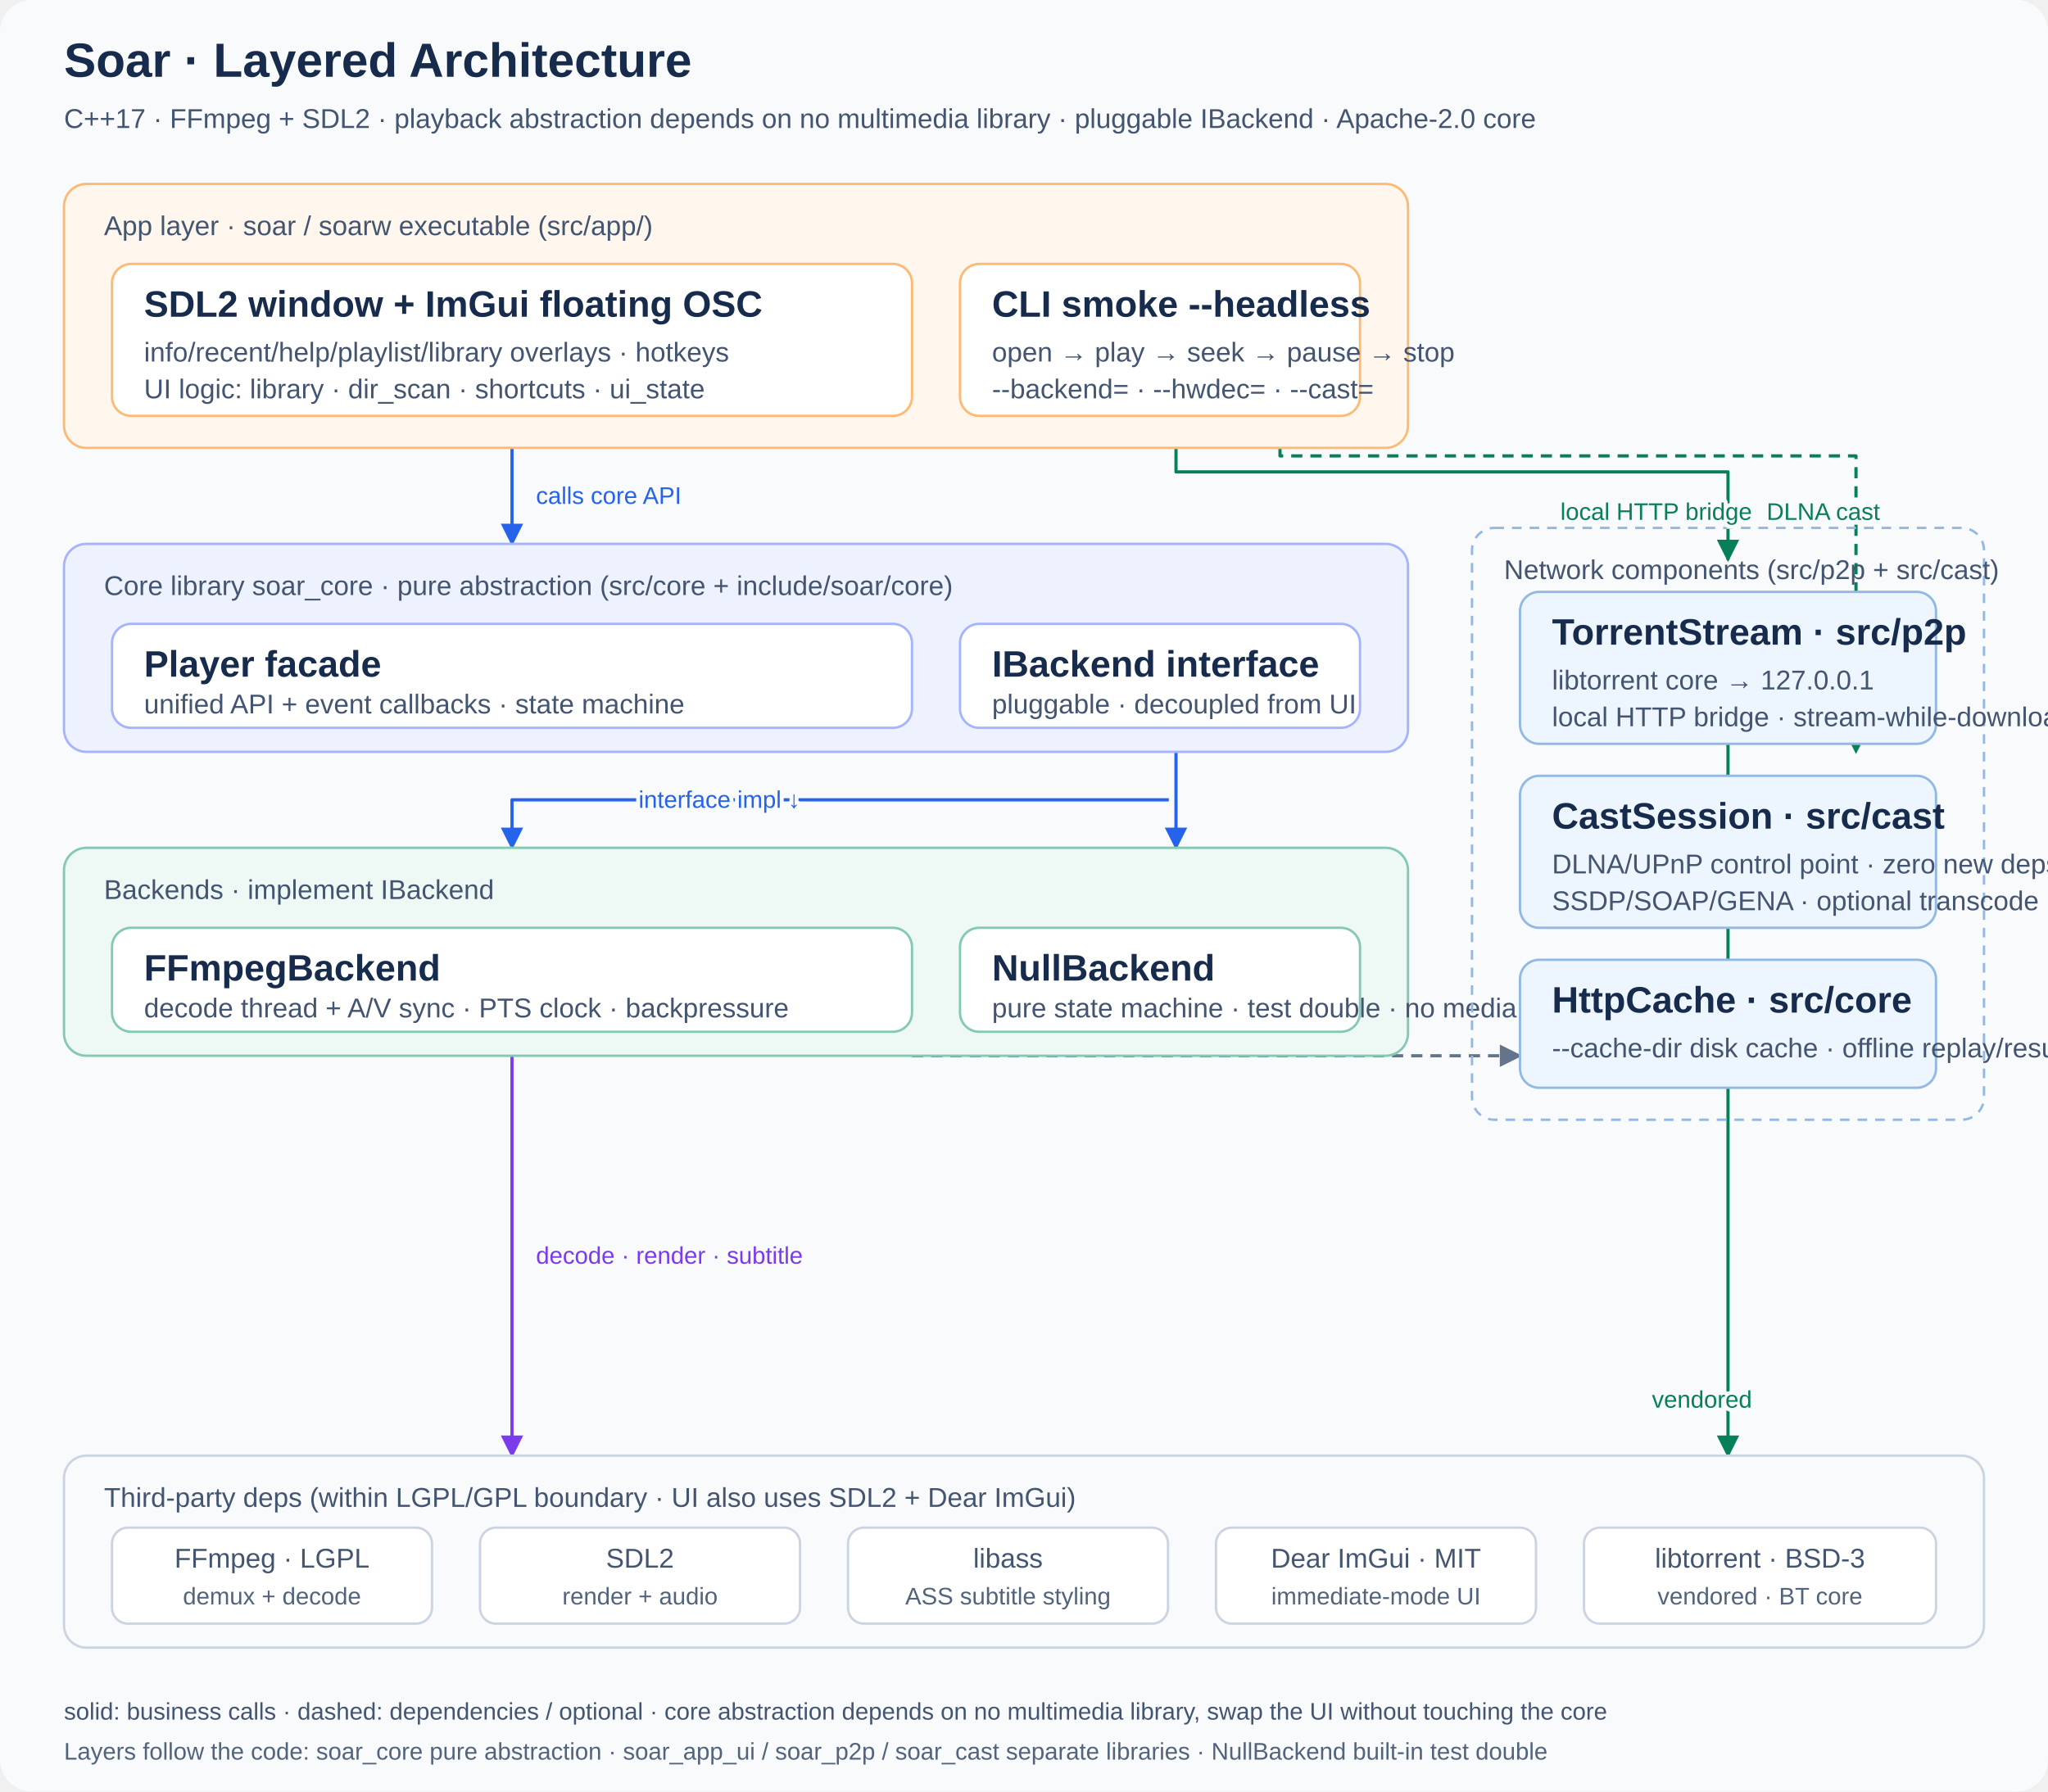
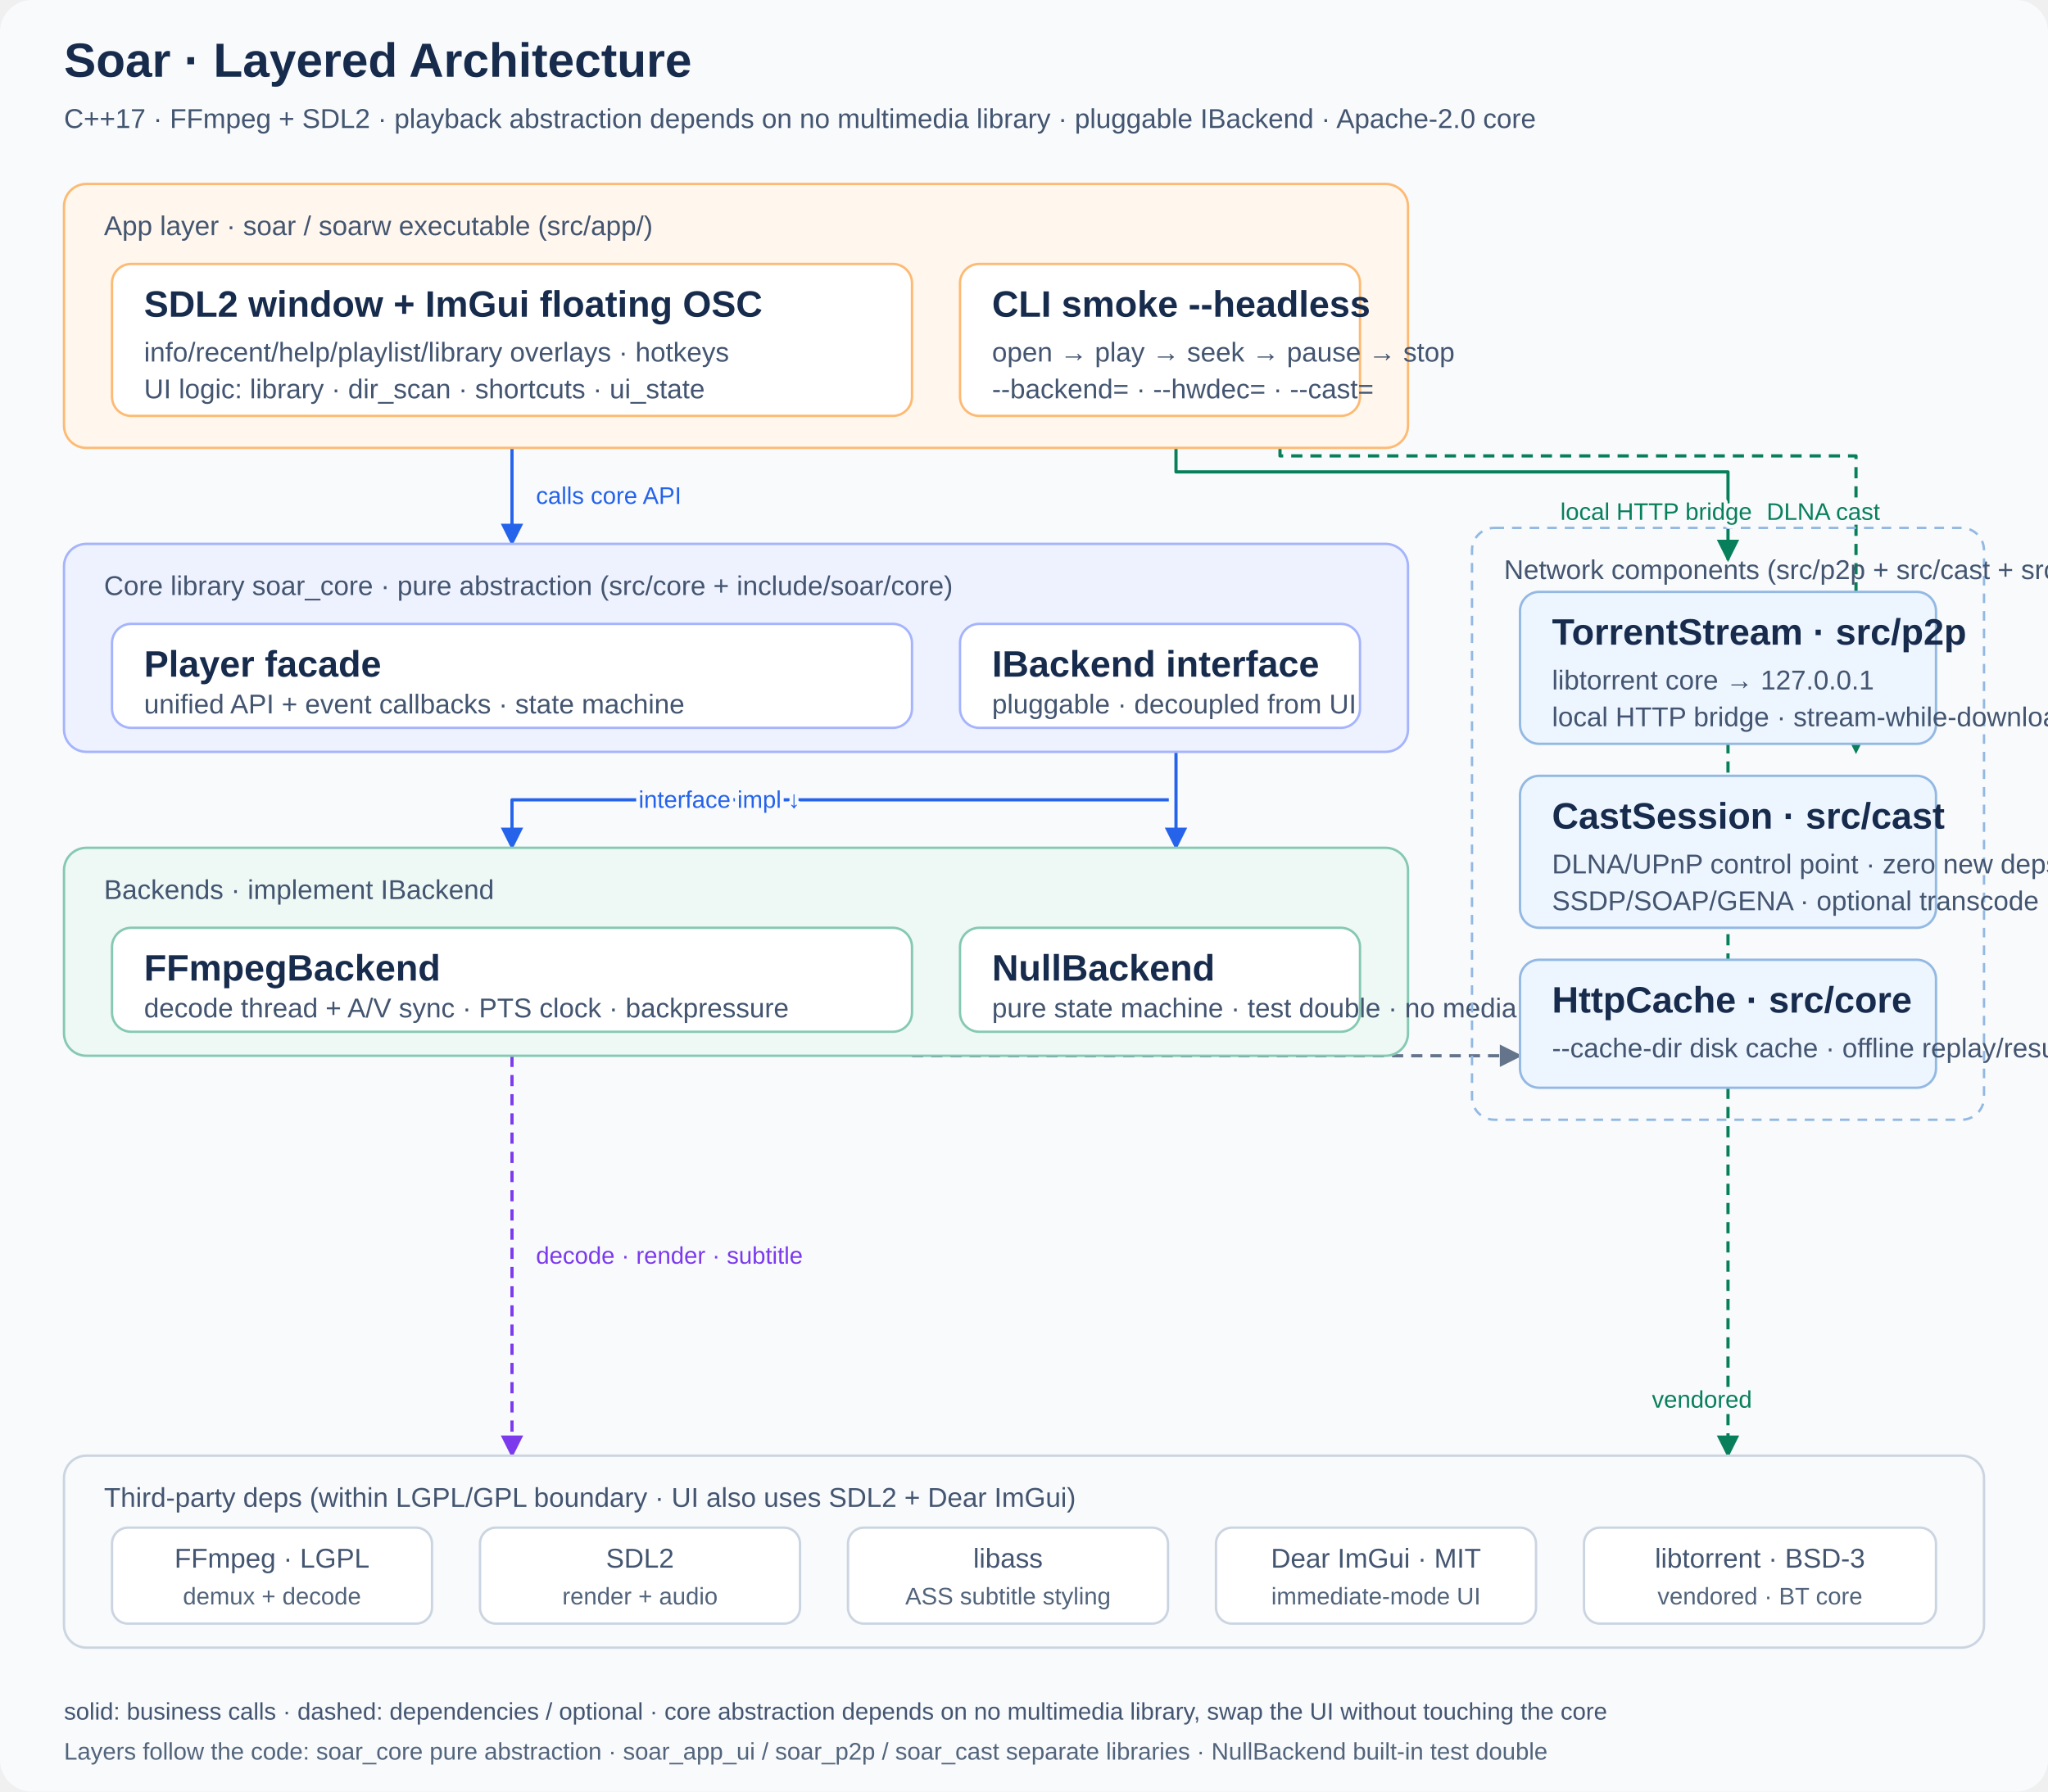
<svg xmlns="http://www.w3.org/2000/svg" width="1280" height="1120" viewBox="0 0 1280 1120" role="img" aria-labelledby="title desc" xml:lang="en">
  <defs>
    <marker id="arrow" viewBox="0 0 10 10" refX="9" refY="5" markerWidth="7" markerHeight="7" orient="auto-start-reverse">
      <path d="M0 0 L10 5 L0 10Z" fill="context-stroke" />
    </marker>
  </defs>
  <style>text{font-family:Arial,'Noto Sans CJK SC','Microsoft YaHei',sans-serif;fill:#172b4d}.title{font-size:30px;font-weight:700}.name{font-size:23px;font-weight:700}.body{font-size:17px;fill:#435570}.small{font-size:15px;fill:#52647b}.label{font-size:15px;fill:#435570;paint-order:stroke;stroke:#f8fafc;stroke-width:5px;stroke-linejoin:round}.edge{fill:none;stroke-linejoin:round}.control{stroke-dasharray:7 5}</style>
  <rect width="1280" height="1120" rx="20" fill="#f8fafc" />
  <text x="40" y="48" class="title" text-anchor="start">Soar · Layered Architecture</text>
  <text x="40" y="80" class="body" text-anchor="start">C++17 · FFmpeg + SDL2 · playback abstraction depends on no multimedia library · pluggable IBackend · Apache-2.0 core</text>
  <path d="M320 280 V340" fill="none" stroke="#f8fafc" stroke-width="9" />
  <path id="app-player" data-from="app" data-to="player" d="M320 280 V340" class="edge" style="stroke:#2563eb;stroke-width:2" marker-end="url(#arrow)" />
  <path d="M570 405 H600" fill="none" stroke="#f8fafc" stroke-width="9" />
  <path id="player-backend" data-from="player" data-to="ibackend" d="M570 405 H600" class="edge" style="stroke:#2563eb;stroke-width:2" marker-end="url(#arrow)" />
  <path d="M735 470 V500 H320 V530" fill="none" stroke="#f8fafc" stroke-width="9" />
  <path id="ibackend-ffmpeg" data-from="ibackend" data-to="ffmpeg-backend" d="M735 470 V500 H320 V530" class="edge" style="stroke:#2563eb;stroke-width:2" marker-end="url(#arrow)" />
  <path d="M735 470 V530" fill="none" stroke="#f8fafc" stroke-width="9" />
  <path id="ibackend-null" data-from="ibackend" data-to="null-backend" d="M735 470 V530" class="edge" style="stroke:#2563eb;stroke-width:2" marker-end="url(#arrow)" />
  <path d="M320 660 V910" fill="none" stroke="#f8fafc" stroke-width="9" />
-   <path id="ffmpeg-deps" data-from="ffmpeg-backend" data-to="deps" d="M320 660 V910" class="edge" style="stroke:#7c3aed;stroke-width:2" marker-end="url(#arrow)" />
+   <path id="ffmpeg-deps" data-from="ffmpeg-backend" data-to="deps" d="M320 660 V910" class="edge control" style="stroke:#7c3aed;stroke-width:2" marker-end="url(#arrow)" />
  <path d="M735 280 V295 H1080 V350" fill="none" stroke="#f8fafc" stroke-width="9" />
  <path id="app-torrent" data-from="app" data-to="torrent-stream" d="M735 280 V295 H1080 V350" class="edge" style="stroke:#087f5b;stroke-width:2" marker-end="url(#arrow)" />
  <path d="M800 280 V285 H1160 V470" fill="none" stroke="#f8fafc" stroke-width="9" />
  <path id="app-cast" data-from="app" data-to="cast-session" d="M800 280 V285 H1160 V470" class="edge control" style="stroke:#087f5b;stroke-width:2" marker-end="url(#arrow)" />
  <path d="M570 660 H950" fill="none" stroke="#f8fafc" stroke-width="9" />
  <path id="ffmpeg-cache" data-from="ffmpeg-backend" data-to="http-cache" d="M570 660 H950" class="edge control" style="stroke:#64748b;stroke-width:2" marker-end="url(#arrow)" />
  <path d="M1080 440 V910" fill="none" stroke="#f8fafc" stroke-width="9" />
-   <path id="torrent-libtorrent" data-from="torrent-stream" data-to="libtorrent" d="M1080 440 V910" class="edge" style="stroke:#087f5b;stroke-width:2" marker-end="url(#arrow)" />
+   <path id="torrent-libtorrent" data-from="torrent-stream" data-to="libtorrent" d="M1080 440 V910" class="edge control" style="stroke:#087f5b;stroke-width:2" marker-end="url(#arrow)" />
  <g id="app" data-node="app">
    <rect x="40" y="115" width="840" height="165" rx="14" fill="#fff7ed" stroke="#fdba74" stroke-width="1.5" />
    <text x="65" y="147" class="body" text-anchor="start">App layer · soar / soarw executable (src/app/)</text>
    <rect x="70" y="165" width="500" height="95" rx="12" fill="#fff" stroke="#fdba74" stroke-width="1.5" />
    <text x="90" y="198" class="name" text-anchor="start">SDL2 window + ImGui floating OSC</text>
    <text x="90" y="226" class="body" text-anchor="start">info/recent/help/playlist/library overlays · hotkeys</text>
    <text x="90" y="249" class="body" text-anchor="start">UI logic: library · dir_scan · shortcuts · ui_state</text>
    <rect x="600" y="165" width="250" height="95" rx="12" fill="#fff" stroke="#fdba74" stroke-width="1.5" />
    <text x="620" y="198" class="name" text-anchor="start">CLI smoke --headless</text>
    <text x="620" y="226" class="body" text-anchor="start">open → play → seek → pause → stop</text>
    <text x="620" y="249" class="body" text-anchor="start">--backend= · --hwdec= · --cast=</text>
  </g>
  <g id="core" data-node="core">
    <rect x="40" y="340" width="840" height="130" rx="14" fill="#eef2ff" stroke="#a5b4fc" stroke-width="1.5" />
    <text x="65" y="372" class="body" text-anchor="start">Core library soar_core · pure abstraction (src/core + include/soar/core)</text>
    <rect x="70" y="390" width="500" height="65" rx="12" fill="#fff" stroke="#a5b4fc" stroke-width="1.5" />
    <text x="90" y="423" class="name" text-anchor="start">Player facade</text>
    <text x="90" y="446" class="body" text-anchor="start">unified API + event callbacks · state machine</text>
    <rect x="600" y="390" width="250" height="65" rx="12" fill="#fff" stroke="#a5b4fc" stroke-width="1.5" />
    <text x="620" y="423" class="name" text-anchor="start">IBackend interface</text>
    <text x="620" y="446" class="body" text-anchor="start">pluggable · decoupled from UI</text>
  </g>
  <g id="backends" data-node="backends">
    <rect x="40" y="530" width="840" height="130" rx="14" fill="#eef8f5" stroke="#86c9b3" stroke-width="1.5" />
    <text x="65" y="562" class="body" text-anchor="start">Backends · implement IBackend</text>
    <rect x="70" y="580" width="500" height="65" rx="12" fill="#fff" stroke="#86c9b3" stroke-width="1.5" />
    <text x="90" y="613" class="name" text-anchor="start">FFmpegBackend</text>
    <text x="90" y="636" class="body" text-anchor="start">decode thread + A/V sync · PTS clock · backpressure</text>
    <rect x="600" y="580" width="250" height="65" rx="12" fill="#fff" stroke="#86c9b3" stroke-width="1.5" />
    <text x="620" y="613" class="name" text-anchor="start">NullBackend</text>
    <text x="620" y="636" class="body" text-anchor="start">pure state machine · test double · no media deps</text>
  </g>
  <g id="network" data-node="network">
    <rect x="920" y="330" width="320" height="370" rx="14" fill="none" stroke="#93b9e3" stroke-width="1.5" stroke-dasharray="6 5" />
-     <text x="940" y="362" class="body" text-anchor="start">Network components (src/p2p + src/cast)</text>
+     <text x="940" y="362" class="body" text-anchor="start">Network components (src/p2p + src/cast + src/core)</text>
    <g id="torrent-stream" data-node="torrent-stream">
      <rect x="950" y="370" width="260" height="95" rx="12" fill="#edf5ff" stroke="#93b9e3" stroke-width="1.5" />
      <text x="970" y="403" class="name" text-anchor="start">TorrentStream · src/p2p</text>
      <text x="970" y="431" class="body" text-anchor="start">libtorrent core → 127.0.0.1</text>
      <text x="970" y="454" class="body" text-anchor="start">local HTTP bridge · stream-while-download</text>
    </g>
    <g id="cast-session" data-node="cast-session">
      <rect x="950" y="485" width="260" height="95" rx="12" fill="#edf5ff" stroke="#93b9e3" stroke-width="1.5" />
      <text x="970" y="518" class="name" text-anchor="start">CastSession · src/cast</text>
      <text x="970" y="546" class="body" text-anchor="start">DLNA/UPnP control point · zero new deps</text>
      <text x="970" y="569" class="body" text-anchor="start">SSDP/SOAP/GENA · optional transcode</text>
    </g>
    <g id="http-cache" data-node="http-cache">
      <rect x="950" y="600" width="260" height="80" rx="12" fill="#edf5ff" stroke="#93b9e3" stroke-width="1.5" />
      <text x="970" y="633" class="name" text-anchor="start">HttpCache · src/core</text>
      <text x="970" y="661" class="body" text-anchor="start">--cache-dir disk cache · offline replay/resume</text>
    </g>
  </g>
  <g id="deps" data-node="deps">
    <rect x="40" y="910" width="1200" height="120" rx="14" fill="#f8fafc" stroke="#cbd5e1" stroke-width="1.5" />
    <text x="65" y="942" class="body" text-anchor="start">Third-party deps (within LGPL/GPL boundary · UI also uses SDL2 + Dear ImGui)</text>
    <rect x="70" y="955" width="200" height="60" rx="10" fill="#fff" stroke="#cbd5e1" stroke-width="1.5" />
    <text x="170" y="980" class="body" text-anchor="middle">FFmpeg · LGPL</text>
    <text x="170" y="1003" class="small" text-anchor="middle">demux + decode</text>
    <rect x="300" y="955" width="200" height="60" rx="10" fill="#fff" stroke="#cbd5e1" stroke-width="1.5" />
    <text x="400" y="980" class="body" text-anchor="middle">SDL2</text>
    <text x="400" y="1003" class="small" text-anchor="middle">render + audio</text>
    <rect x="530" y="955" width="200" height="60" rx="10" fill="#fff" stroke="#cbd5e1" stroke-width="1.5" />
    <text x="630" y="980" class="body" text-anchor="middle">libass</text>
    <text x="630" y="1003" class="small" text-anchor="middle">ASS subtitle styling</text>
    <rect x="760" y="955" width="200" height="60" rx="10" fill="#fff" stroke="#cbd5e1" stroke-width="1.5" />
    <text x="860" y="980" class="body" text-anchor="middle">Dear ImGui · MIT</text>
    <text x="860" y="1003" class="small" text-anchor="middle">immediate-mode UI</text>
    <rect id="libtorrent" x="990" y="955" width="220" height="60" rx="10" fill="#fff" stroke="#cbd5e1" stroke-width="1.5" />
    <text x="1100" y="980" class="body" text-anchor="middle">libtorrent · BSD-3</text>
    <text x="1100" y="1003" class="small" text-anchor="middle">vendored · BT core</text>
  </g>
  <text x="335" y="315" class="label" text-anchor="start" style="fill:#2563eb">calls core API</text>
  <text x="500" y="505" class="label" text-anchor="end" style="fill:#2563eb">interface impl ↓</text>
  <text x="335" y="790" class="label" text-anchor="start" style="fill:#7c3aed">decode · render · subtitle</text>
  <text x="1095" y="325" class="label" text-anchor="end" style="fill:#087f5b">local HTTP bridge</text>
  <text x="1175" y="325" class="label" text-anchor="end" style="fill:#087f5b">DLNA cast</text>
  <text x="1095" y="880" class="label" text-anchor="end" style="fill:#087f5b">vendored</text>
  <text x="40" y="1075" class="label" text-anchor="start">solid: business calls · dashed: dependencies / optional · core abstraction depends on no multimedia library, swap the UI without touching the core</text>
  <text x="40" y="1100" class="small" text-anchor="start">Layers follow the code: soar_core pure abstraction · soar_app_ui / soar_p2p / soar_cast separate libraries · NullBackend built-in test double</text>
</svg>
